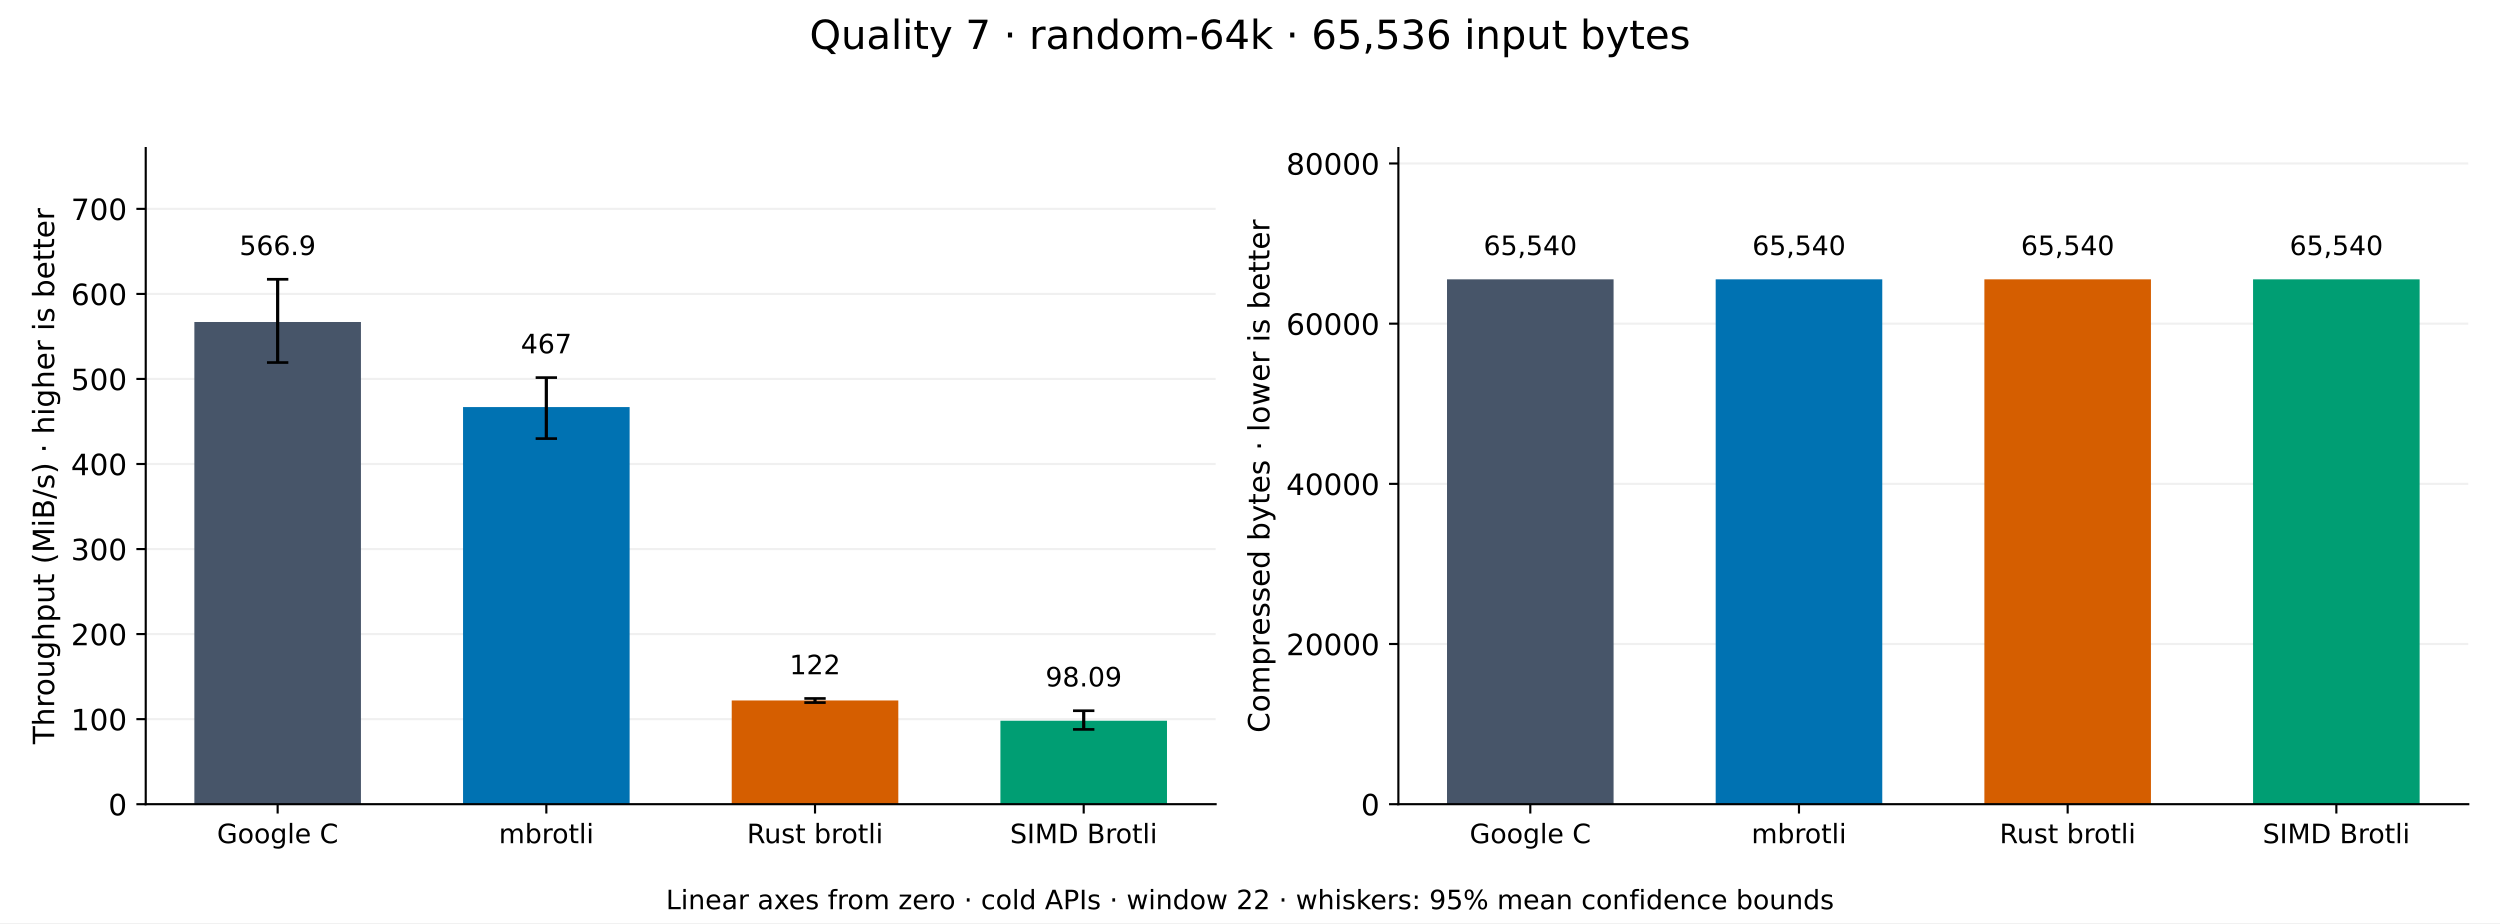
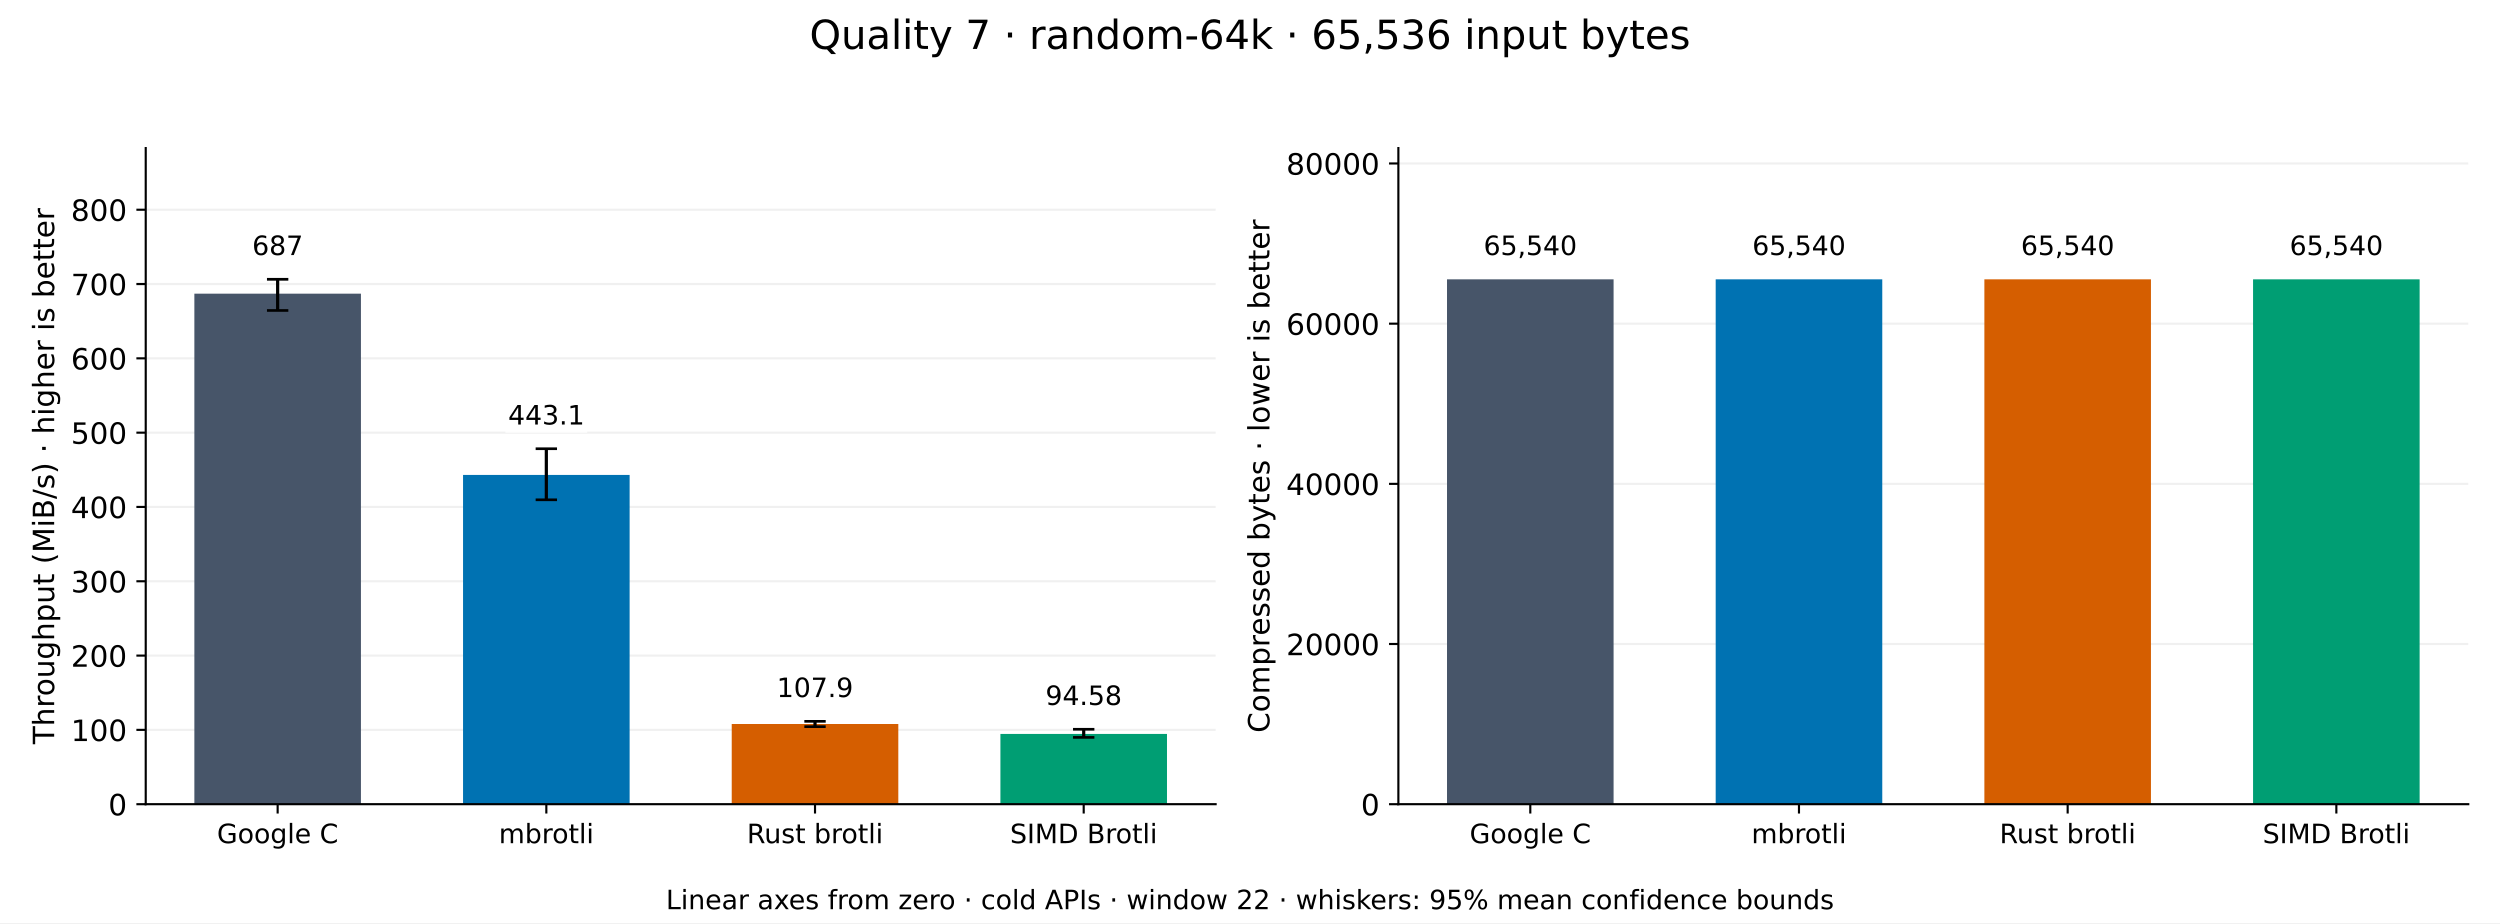
<svg xmlns="http://www.w3.org/2000/svg" xmlns:xlink="http://www.w3.org/1999/xlink" width="936pt" height="345.6pt" viewBox="0 0 936 345.6" version="1.1">
  <defs>
    <style type="text/css">*{stroke-linejoin: round; stroke-linecap: butt}</style>
  </defs>
  <g id="figure_1">
    <g id="patch_1">
      <path d="M 0 345.6 L 936 345.6 L 936 0 L 0 0 z " style="fill: #ffffff" />
    </g>
    <g id="axes_1">
      <g id="patch_2">
        <path d="M 54.56 301.088 L 455.13 301.088 L 455.13 55.44 L 54.56 55.44 z " style="fill: #ffffff" />
      </g>
      <g id="matplotlib.axis_1">
        <g id="xtick_1">
          <g id="line2d_1">
            <defs>
              <path id="m3d63aaa0ea" d="M 0 0 L 0 3.5 " style="stroke: #000000; stroke-width: 0.8" />
            </defs>
            <g>
              <use xlink:href="#m3d63aaa0ea" x="103.952" y="301.088" style="stroke: #000000; stroke-width: 0.8" />
            </g>
          </g>
          <g id="text_1">
            <text style="font-size: 10px; font-family: 'DejaVu Sans', 'Bitstream Vera Sans', 'Computer Modern Sans Serif', 'Lucida Grande', 'Verdana', 'Geneva', 'Lucid', 'Arial', 'Helvetica', 'Avant Garde', sans-serif; text-anchor: middle" x="103.952" y="315.686" transform="rotate(-0 103.9522 315.6864)">Google C</text>
          </g>
        </g>
        <g id="xtick_2">
          <g id="line2d_2">
            <g>
              <use xlink:href="#m3d63aaa0ea" x="204.547" y="301.088" style="stroke: #000000; stroke-width: 0.8" />
            </g>
          </g>
          <g id="text_2">
            <text style="font-size: 10px; font-family: 'DejaVu Sans', 'Bitstream Vera Sans', 'Computer Modern Sans Serif', 'Lucida Grande', 'Verdana', 'Geneva', 'Lucid', 'Arial', 'Helvetica', 'Avant Garde', sans-serif; text-anchor: middle" x="204.547" y="315.686" transform="rotate(-0 204.5474 315.6864)">mbrotli</text>
          </g>
        </g>
        <g id="xtick_3">
          <g id="line2d_3">
            <g>
              <use xlink:href="#m3d63aaa0ea" x="305.143" y="301.088" style="stroke: #000000; stroke-width: 0.8" />
            </g>
          </g>
          <g id="text_3">
            <text style="font-size: 10px; font-family: 'DejaVu Sans', 'Bitstream Vera Sans', 'Computer Modern Sans Serif', 'Lucida Grande', 'Verdana', 'Geneva', 'Lucid', 'Arial', 'Helvetica', 'Avant Garde', sans-serif; text-anchor: middle" x="305.143" y="315.686" transform="rotate(-0 305.1426 315.6864)">Rust brotli</text>
          </g>
        </g>
        <g id="xtick_4">
          <g id="line2d_4">
            <g>
              <use xlink:href="#m3d63aaa0ea" x="405.738" y="301.088" style="stroke: #000000; stroke-width: 0.8" />
            </g>
          </g>
          <g id="text_4">
            <text style="font-size: 10px; font-family: 'DejaVu Sans', 'Bitstream Vera Sans', 'Computer Modern Sans Serif', 'Lucida Grande', 'Verdana', 'Geneva', 'Lucid', 'Arial', 'Helvetica', 'Avant Garde', sans-serif; text-anchor: middle" x="405.738" y="315.686" transform="rotate(-0 405.7378 315.6864)">SIMD Brotli</text>
          </g>
        </g>
      </g>
      <g id="matplotlib.axis_2">
        <g id="ytick_1">
          <g id="line2d_5">
            <path d="M 54.56 301.088 L 455.13 301.088 " clip-path="url(#pb9456fbabf)" style="fill: none; stroke: #b0b0b0; stroke-opacity: 0.18; stroke-width: 0.8; stroke-linecap: square" />
          </g>
          <g id="line2d_6">
            <defs>
              <path id="mb6c034703b" d="M 0 0 L -3.5 0 " style="stroke: #000000; stroke-width: 0.8" />
            </defs>
            <g>
              <use xlink:href="#mb6c034703b" x="54.56" y="301.088" style="stroke: #000000; stroke-width: 0.8" />
            </g>
          </g>
          <g id="text_5">
            <text style="font-size: 11px; font-family: 'DejaVu Sans', 'Bitstream Vera Sans', 'Computer Modern Sans Serif', 'Lucida Grande', 'Verdana', 'Geneva', 'Lucid', 'Arial', 'Helvetica', 'Avant Garde', sans-serif; text-anchor: end" x="47.56" y="305.267" transform="rotate(-0 47.56 305.2671)">0</text>
          </g>
        </g>
        <g id="ytick_2">
          <g id="line2d_7">
-             <path d="M 54.56 269.247 L 455.13 269.247 " clip-path="url(#pb9456fbabf)" style="fill: none; stroke: #b0b0b0; stroke-opacity: 0.18; stroke-width: 0.8; stroke-linecap: square" />
+             <path d="M 54.56 273.267 L 455.13 273.267 " clip-path="url(#pb9456fbabf)" style="fill: none; stroke: #b0b0b0; stroke-opacity: 0.18; stroke-width: 0.8; stroke-linecap: square" />
          </g>
          <g id="line2d_8">
            <g>
-               <use xlink:href="#mb6c034703b" x="54.56" y="269.247" style="stroke: #000000; stroke-width: 0.8" />
+               <use xlink:href="#mb6c034703b" x="54.56" y="273.267" style="stroke: #000000; stroke-width: 0.8" />
            </g>
          </g>
          <g id="text_6">
-             <text style="font-size: 11px; font-family: 'DejaVu Sans', 'Bitstream Vera Sans', 'Computer Modern Sans Serif', 'Lucida Grande', 'Verdana', 'Geneva', 'Lucid', 'Arial', 'Helvetica', 'Avant Garde', sans-serif; text-anchor: end" x="47.56" y="273.426" transform="rotate(-0 47.56 273.4258)">100</text>
+             <text style="font-size: 11px; font-family: 'DejaVu Sans', 'Bitstream Vera Sans', 'Computer Modern Sans Serif', 'Lucida Grande', 'Verdana', 'Geneva', 'Lucid', 'Arial', 'Helvetica', 'Avant Garde', sans-serif; text-anchor: end" x="47.56" y="277.446" transform="rotate(-0 47.56 277.4461)">100</text>
          </g>
        </g>
        <g id="ytick_3">
          <g id="line2d_9">
-             <path d="M 54.56 237.405 L 455.13 237.405 " clip-path="url(#pb9456fbabf)" style="fill: none; stroke: #b0b0b0; stroke-opacity: 0.18; stroke-width: 0.8; stroke-linecap: square" />
+             <path d="M 54.56 245.446 L 455.13 245.446 " clip-path="url(#pb9456fbabf)" style="fill: none; stroke: #b0b0b0; stroke-opacity: 0.18; stroke-width: 0.8; stroke-linecap: square" />
          </g>
          <g id="line2d_10">
            <g>
-               <use xlink:href="#mb6c034703b" x="54.56" y="237.405" style="stroke: #000000; stroke-width: 0.8" />
+               <use xlink:href="#mb6c034703b" x="54.56" y="245.446" style="stroke: #000000; stroke-width: 0.8" />
            </g>
          </g>
          <g id="text_7">
-             <text style="font-size: 11px; font-family: 'DejaVu Sans', 'Bitstream Vera Sans', 'Computer Modern Sans Serif', 'Lucida Grande', 'Verdana', 'Geneva', 'Lucid', 'Arial', 'Helvetica', 'Avant Garde', sans-serif; text-anchor: end" x="47.56" y="241.584" transform="rotate(-0 47.56 241.5844)">200</text>
+             <text style="font-size: 11px; font-family: 'DejaVu Sans', 'Bitstream Vera Sans', 'Computer Modern Sans Serif', 'Lucida Grande', 'Verdana', 'Geneva', 'Lucid', 'Arial', 'Helvetica', 'Avant Garde', sans-serif; text-anchor: end" x="47.56" y="249.625" transform="rotate(-0 47.56 249.6251)">200</text>
          </g>
        </g>
        <g id="ytick_4">
          <g id="line2d_11">
-             <path d="M 54.56 205.564 L 455.13 205.564 " clip-path="url(#pb9456fbabf)" style="fill: none; stroke: #b0b0b0; stroke-opacity: 0.18; stroke-width: 0.8; stroke-linecap: square" />
+             <path d="M 54.56 217.625 L 455.13 217.625 " clip-path="url(#pb9456fbabf)" style="fill: none; stroke: #b0b0b0; stroke-opacity: 0.18; stroke-width: 0.8; stroke-linecap: square" />
          </g>
          <g id="line2d_12">
            <g>
-               <use xlink:href="#mb6c034703b" x="54.56" y="205.564" style="stroke: #000000; stroke-width: 0.8" />
+               <use xlink:href="#mb6c034703b" x="54.56" y="217.625" style="stroke: #000000; stroke-width: 0.8" />
            </g>
          </g>
          <g id="text_8">
-             <text style="font-size: 11px; font-family: 'DejaVu Sans', 'Bitstream Vera Sans', 'Computer Modern Sans Serif', 'Lucida Grande', 'Verdana', 'Geneva', 'Lucid', 'Arial', 'Helvetica', 'Avant Garde', sans-serif; text-anchor: end" x="47.56" y="209.743" transform="rotate(-0 47.56 209.7431)">300</text>
+             <text style="font-size: 11px; font-family: 'DejaVu Sans', 'Bitstream Vera Sans', 'Computer Modern Sans Serif', 'Lucida Grande', 'Verdana', 'Geneva', 'Lucid', 'Arial', 'Helvetica', 'Avant Garde', sans-serif; text-anchor: end" x="47.56" y="221.804" transform="rotate(-0 47.56 221.8041)">300</text>
          </g>
        </g>
        <g id="ytick_5">
          <g id="line2d_13">
-             <path d="M 54.56 173.723 L 455.13 173.723 " clip-path="url(#pb9456fbabf)" style="fill: none; stroke: #b0b0b0; stroke-opacity: 0.18; stroke-width: 0.8; stroke-linecap: square" />
+             <path d="M 54.56 189.804 L 455.13 189.804 " clip-path="url(#pb9456fbabf)" style="fill: none; stroke: #b0b0b0; stroke-opacity: 0.18; stroke-width: 0.8; stroke-linecap: square" />
          </g>
          <g id="line2d_14">
            <g>
-               <use xlink:href="#mb6c034703b" x="54.56" y="173.723" style="stroke: #000000; stroke-width: 0.8" />
+               <use xlink:href="#mb6c034703b" x="54.56" y="189.804" style="stroke: #000000; stroke-width: 0.8" />
            </g>
          </g>
          <g id="text_9">
-             <text style="font-size: 11px; font-family: 'DejaVu Sans', 'Bitstream Vera Sans', 'Computer Modern Sans Serif', 'Lucida Grande', 'Verdana', 'Geneva', 'Lucid', 'Arial', 'Helvetica', 'Avant Garde', sans-serif; text-anchor: end" x="47.56" y="177.902" transform="rotate(-0 47.56 177.9017)">400</text>
+             <text style="font-size: 11px; font-family: 'DejaVu Sans', 'Bitstream Vera Sans', 'Computer Modern Sans Serif', 'Lucida Grande', 'Verdana', 'Geneva', 'Lucid', 'Arial', 'Helvetica', 'Avant Garde', sans-serif; text-anchor: end" x="47.56" y="193.983" transform="rotate(-0 47.56 193.9831)">400</text>
          </g>
        </g>
        <g id="ytick_6">
          <g id="line2d_15">
-             <path d="M 54.56 141.881 L 455.13 141.881 " clip-path="url(#pb9456fbabf)" style="fill: none; stroke: #b0b0b0; stroke-opacity: 0.18; stroke-width: 0.8; stroke-linecap: square" />
+             <path d="M 54.56 161.983 L 455.13 161.983 " clip-path="url(#pb9456fbabf)" style="fill: none; stroke: #b0b0b0; stroke-opacity: 0.18; stroke-width: 0.8; stroke-linecap: square" />
          </g>
          <g id="line2d_16">
            <g>
-               <use xlink:href="#mb6c034703b" x="54.56" y="141.881" style="stroke: #000000; stroke-width: 0.8" />
+               <use xlink:href="#mb6c034703b" x="54.56" y="161.983" style="stroke: #000000; stroke-width: 0.8" />
            </g>
          </g>
          <g id="text_10">
-             <text style="font-size: 11px; font-family: 'DejaVu Sans', 'Bitstream Vera Sans', 'Computer Modern Sans Serif', 'Lucida Grande', 'Verdana', 'Geneva', 'Lucid', 'Arial', 'Helvetica', 'Avant Garde', sans-serif; text-anchor: end" x="47.56" y="146.06" transform="rotate(-0 47.56 146.0604)">500</text>
+             <text style="font-size: 11px; font-family: 'DejaVu Sans', 'Bitstream Vera Sans', 'Computer Modern Sans Serif', 'Lucida Grande', 'Verdana', 'Geneva', 'Lucid', 'Arial', 'Helvetica', 'Avant Garde', sans-serif; text-anchor: end" x="47.56" y="166.162" transform="rotate(-0 47.56 166.1621)">500</text>
          </g>
        </g>
        <g id="ytick_7">
          <g id="line2d_17">
-             <path d="M 54.56 110.04 L 455.13 110.04 " clip-path="url(#pb9456fbabf)" style="fill: none; stroke: #b0b0b0; stroke-opacity: 0.18; stroke-width: 0.8; stroke-linecap: square" />
+             <path d="M 54.56 134.162 L 455.13 134.162 " clip-path="url(#pb9456fbabf)" style="fill: none; stroke: #b0b0b0; stroke-opacity: 0.18; stroke-width: 0.8; stroke-linecap: square" />
          </g>
          <g id="line2d_18">
            <g>
-               <use xlink:href="#mb6c034703b" x="54.56" y="110.04" style="stroke: #000000; stroke-width: 0.8" />
+               <use xlink:href="#mb6c034703b" x="54.56" y="134.162" style="stroke: #000000; stroke-width: 0.8" />
            </g>
          </g>
          <g id="text_11">
-             <text style="font-size: 11px; font-family: 'DejaVu Sans', 'Bitstream Vera Sans', 'Computer Modern Sans Serif', 'Lucida Grande', 'Verdana', 'Geneva', 'Lucid', 'Arial', 'Helvetica', 'Avant Garde', sans-serif; text-anchor: end" x="47.56" y="114.219" transform="rotate(-0 47.56 114.219)">600</text>
+             <text style="font-size: 11px; font-family: 'DejaVu Sans', 'Bitstream Vera Sans', 'Computer Modern Sans Serif', 'Lucida Grande', 'Verdana', 'Geneva', 'Lucid', 'Arial', 'Helvetica', 'Avant Garde', sans-serif; text-anchor: end" x="47.56" y="138.341" transform="rotate(-0 47.56 138.3411)">600</text>
          </g>
        </g>
        <g id="ytick_8">
          <g id="line2d_19">
-             <path d="M 54.56 78.198 L 455.13 78.198 " clip-path="url(#pb9456fbabf)" style="fill: none; stroke: #b0b0b0; stroke-opacity: 0.18; stroke-width: 0.8; stroke-linecap: square" />
+             <path d="M 54.56 106.341 L 455.13 106.341 " clip-path="url(#pb9456fbabf)" style="fill: none; stroke: #b0b0b0; stroke-opacity: 0.18; stroke-width: 0.8; stroke-linecap: square" />
          </g>
          <g id="line2d_20">
            <g>
-               <use xlink:href="#mb6c034703b" x="54.56" y="78.198" style="stroke: #000000; stroke-width: 0.8" />
+               <use xlink:href="#mb6c034703b" x="54.56" y="106.341" style="stroke: #000000; stroke-width: 0.8" />
            </g>
          </g>
          <g id="text_12">
-             <text style="font-size: 11px; font-family: 'DejaVu Sans', 'Bitstream Vera Sans', 'Computer Modern Sans Serif', 'Lucida Grande', 'Verdana', 'Geneva', 'Lucid', 'Arial', 'Helvetica', 'Avant Garde', sans-serif; text-anchor: end" x="47.56" y="82.378" transform="rotate(-0 47.56 82.37763)">700</text>
-           </g>
-         </g>
-         <g id="text_13">
+             <text style="font-size: 11px; font-family: 'DejaVu Sans', 'Bitstream Vera Sans', 'Computer Modern Sans Serif', 'Lucida Grande', 'Verdana', 'Geneva', 'Lucid', 'Arial', 'Helvetica', 'Avant Garde', sans-serif; text-anchor: end" x="47.56" y="110.52" transform="rotate(-0 47.56 110.5202)">700</text>
+           </g>
+         </g>
+         <g id="ytick_9">
+           <g id="line2d_21">
+             <path d="M 54.56 78.52 L 455.13 78.52 " clip-path="url(#pb9456fbabf)" style="fill: none; stroke: #b0b0b0; stroke-opacity: 0.18; stroke-width: 0.8; stroke-linecap: square" />
+           </g>
+           <g id="line2d_22">
+             <g>
+               <use xlink:href="#mb6c034703b" x="54.56" y="78.52" style="stroke: #000000; stroke-width: 0.8" />
+             </g>
+           </g>
+           <g id="text_13">
+             <text style="font-size: 11px; font-family: 'DejaVu Sans', 'Bitstream Vera Sans', 'Computer Modern Sans Serif', 'Lucida Grande', 'Verdana', 'Geneva', 'Lucid', 'Arial', 'Helvetica', 'Avant Garde', sans-serif; text-anchor: end" x="47.56" y="82.699" transform="rotate(-0 47.56 82.69915)">800</text>
+           </g>
+         </g>
+         <g id="text_14">
          <text style="font-size: 11px; font-family: 'DejaVu Sans', 'Bitstream Vera Sans', 'Computer Modern Sans Serif', 'Lucida Grande', 'Verdana', 'Geneva', 'Lucid', 'Arial', 'Helvetica', 'Avant Garde', sans-serif; text-anchor: middle" x="20.276" y="178.264" transform="rotate(-90 20.27609 178.264)">Throughput (MiB/s) · higher is better</text>
        </g>
      </g>
      <g id="patch_3">
-         <path d="M 72.768 301.088 L 135.137 301.088 L 135.137 120.569 L 72.768 120.569 z " clip-path="url(#pb9456fbabf)" style="fill: #475569" />
+         <path d="M 72.768 301.088 L 135.137 301.088 L 135.137 109.959 L 72.768 109.959 z " clip-path="url(#pb9456fbabf)" style="fill: #475569" />
      </g>
      <g id="patch_4">
-         <path d="M 173.363 301.088 L 235.732 301.088 L 235.732 152.402 L 173.363 152.402 z " clip-path="url(#pb9456fbabf)" style="fill: #0072b2" />
+         <path d="M 173.363 301.088 L 235.732 301.088 L 235.732 177.824 L 173.363 177.824 z " clip-path="url(#pb9456fbabf)" style="fill: #0072b2" />
      </g>
      <g id="patch_5">
-         <path d="M 273.958 301.088 L 336.327 301.088 L 336.327 262.243 L 273.958 262.243 z " clip-path="url(#pb9456fbabf)" style="fill: #d55e00" />
+         <path d="M 273.958 301.088 L 336.327 301.088 L 336.327 271.071 L 273.958 271.071 z " clip-path="url(#pb9456fbabf)" style="fill: #d55e00" />
      </g>
      <g id="patch_6">
-         <path d="M 374.553 301.088 L 436.922 301.088 L 436.922 269.855 L 374.553 269.855 z " clip-path="url(#pb9456fbabf)" style="fill: #009e73" />
+         <path d="M 374.553 301.088 L 436.922 301.088 L 436.922 274.776 L 374.553 274.776 z " clip-path="url(#pb9456fbabf)" style="fill: #009e73" />
      </g>
      <g id="LineCollection_1">
-         <path d="M 103.952 135.725 L 103.952 104.57 " clip-path="url(#pb9456fbabf)" style="fill: none; stroke: #000000; stroke-width: 1.2" />
-         <path d="M 204.547 164.215 L 204.547 141.362 " clip-path="url(#pb9456fbabf)" style="fill: none; stroke: #000000; stroke-width: 1.2" />
-         <path d="M 305.143 263.064 L 305.143 261.517 " clip-path="url(#pb9456fbabf)" style="fill: none; stroke: #000000; stroke-width: 1.2" />
-         <path d="M 405.738 273.077 L 405.738 266.09 " clip-path="url(#pb9456fbabf)" style="fill: none; stroke: #000000; stroke-width: 1.2" />
-       </g>
-       <g id="line2d_21">
+         <path d="M 103.952 116.231 L 103.952 104.57 " clip-path="url(#pb9456fbabf)" style="fill: none; stroke: #000000; stroke-width: 1.2" />
+         <path d="M 204.547 187.135 L 204.547 168.015 " clip-path="url(#pb9456fbabf)" style="fill: none; stroke: #000000; stroke-width: 1.2" />
+         <path d="M 305.143 272.066 L 305.143 270.069 " clip-path="url(#pb9456fbabf)" style="fill: none; stroke: #000000; stroke-width: 1.2" />
+         <path d="M 405.738 276.087 L 405.738 273.029 " clip-path="url(#pb9456fbabf)" style="fill: none; stroke: #000000; stroke-width: 1.2" />
+       </g>
+       <g id="line2d_23">
        <defs>
          <path id="ma4d3aa00d3" d="M 4 0 L -4 -0 " style="stroke: #000000" />
        </defs>
        <g clip-path="url(#pb9456fbabf)">
-           <use xlink:href="#ma4d3aa00d3" x="103.952" y="135.725" style="fill: #1f77b4; stroke: #000000" />
-           <use xlink:href="#ma4d3aa00d3" x="204.547" y="164.215" style="fill: #1f77b4; stroke: #000000" />
-           <use xlink:href="#ma4d3aa00d3" x="305.143" y="263.064" style="fill: #1f77b4; stroke: #000000" />
-           <use xlink:href="#ma4d3aa00d3" x="405.738" y="273.077" style="fill: #1f77b4; stroke: #000000" />
-         </g>
-       </g>
-       <g id="line2d_22">
+           <use xlink:href="#ma4d3aa00d3" x="103.952" y="116.231" style="fill: #1f77b4; stroke: #000000" />
+           <use xlink:href="#ma4d3aa00d3" x="204.547" y="187.135" style="fill: #1f77b4; stroke: #000000" />
+           <use xlink:href="#ma4d3aa00d3" x="305.143" y="272.066" style="fill: #1f77b4; stroke: #000000" />
+           <use xlink:href="#ma4d3aa00d3" x="405.738" y="276.087" style="fill: #1f77b4; stroke: #000000" />
+         </g>
+       </g>
+       <g id="line2d_24">
        <g clip-path="url(#pb9456fbabf)">
          <use xlink:href="#ma4d3aa00d3" x="103.952" y="104.57" style="fill: #1f77b4; stroke: #000000" />
-           <use xlink:href="#ma4d3aa00d3" x="204.547" y="141.362" style="fill: #1f77b4; stroke: #000000" />
-           <use xlink:href="#ma4d3aa00d3" x="305.143" y="261.517" style="fill: #1f77b4; stroke: #000000" />
-           <use xlink:href="#ma4d3aa00d3" x="405.738" y="266.09" style="fill: #1f77b4; stroke: #000000" />
+           <use xlink:href="#ma4d3aa00d3" x="204.547" y="168.015" style="fill: #1f77b4; stroke: #000000" />
+           <use xlink:href="#ma4d3aa00d3" x="305.143" y="270.069" style="fill: #1f77b4; stroke: #000000" />
+           <use xlink:href="#ma4d3aa00d3" x="405.738" y="273.029" style="fill: #1f77b4; stroke: #000000" />
        </g>
      </g>
      <g id="patch_7">
        <path d="M 54.56 301.088 L 54.56 55.44 " style="fill: none; stroke: #000000; stroke-width: 0.8; stroke-linejoin: miter; stroke-linecap: square" />
      </g>
      <g id="patch_8">
        <path d="M 54.56 301.088 L 455.13 301.088 " style="fill: none; stroke: #000000; stroke-width: 0.8; stroke-linejoin: miter; stroke-linecap: square" />
      </g>
-       <g id="text_14">
+       <g id="text_15">
        <g id="patch_9">
-           <path d="M 88.638 98.57 L 119.266 98.57 L 119.266 86.891 L 88.638 86.891 z " style="fill: #ffffff; opacity: 0.9" />
-         </g>
-         <text style="font-size: 10px; font-family: 'DejaVu Sans', 'Bitstream Vera Sans', 'Computer Modern Sans Serif', 'Lucida Grande', 'Verdana', 'Geneva', 'Lucid', 'Arial', 'Helvetica', 'Avant Garde', sans-serif; text-anchor: middle" x="103.952" y="95.49" transform="rotate(-0 103.9522 95.48991)">566.9</text>
-       </g>
-       <g id="text_15">
+           <path d="M 93.408 98.57 L 114.496 98.57 L 114.496 86.891 L 93.408 86.891 z " style="fill: #ffffff; opacity: 0.9" />
+         </g>
+         <text style="font-size: 10px; font-family: 'DejaVu Sans', 'Bitstream Vera Sans', 'Computer Modern Sans Serif', 'Lucida Grande', 'Verdana', 'Geneva', 'Lucid', 'Arial', 'Helvetica', 'Avant Garde', sans-serif; text-anchor: middle" x="103.952" y="95.49" transform="rotate(-0 103.9522 95.48991)">687</text>
+       </g>
+       <g id="text_16">
        <g id="patch_10">
-           <path d="M 194.004 135.362 L 215.091 135.362 L 215.091 123.684 L 194.004 123.684 z " style="fill: #ffffff; opacity: 0.9" />
-         </g>
-         <text style="font-size: 10px; font-family: 'DejaVu Sans', 'Bitstream Vera Sans', 'Computer Modern Sans Serif', 'Lucida Grande', 'Verdana', 'Geneva', 'Lucid', 'Arial', 'Helvetica', 'Avant Garde', sans-serif; text-anchor: middle" x="204.547" y="132.282" transform="rotate(-0 204.5474 132.2819)">467</text>
-       </g>
-       <g id="text_16">
+           <path d="M 189.233 162.015 L 219.861 162.015 L 219.861 150.337 L 189.233 150.337 z " style="fill: #ffffff; opacity: 0.9" />
+         </g>
+         <text style="font-size: 10px; font-family: 'DejaVu Sans', 'Bitstream Vera Sans', 'Computer Modern Sans Serif', 'Lucida Grande', 'Verdana', 'Geneva', 'Lucid', 'Arial', 'Helvetica', 'Avant Garde', sans-serif; text-anchor: middle" x="204.547" y="158.936" transform="rotate(-0 204.5474 158.9358)">443.1</text>
+       </g>
+       <g id="text_17">
        <g id="patch_11">
-           <path d="M 294.599 255.517 L 315.686 255.517 L 315.686 243.838 L 294.599 243.838 z " style="fill: #ffffff; opacity: 0.9" />
-         </g>
-         <text style="font-size: 10px; font-family: 'DejaVu Sans', 'Bitstream Vera Sans', 'Computer Modern Sans Serif', 'Lucida Grande', 'Verdana', 'Geneva', 'Lucid', 'Arial', 'Helvetica', 'Avant Garde', sans-serif; text-anchor: middle" x="305.143" y="252.437" transform="rotate(-0 305.1426 252.4368)">122</text>
-       </g>
-       <g id="text_17">
+           <path d="M 289.829 264.069 L 320.457 264.069 L 320.457 252.391 L 289.829 252.391 z " style="fill: #ffffff; opacity: 0.9" />
+         </g>
+         <text style="font-size: 10px; font-family: 'DejaVu Sans', 'Bitstream Vera Sans', 'Computer Modern Sans Serif', 'Lucida Grande', 'Verdana', 'Geneva', 'Lucid', 'Arial', 'Helvetica', 'Avant Garde', sans-serif; text-anchor: middle" x="305.143" y="260.989" transform="rotate(-0 305.1426 260.9891)">107.9</text>
+       </g>
+       <g id="text_18">
        <g id="patch_12">
-           <path d="M 390.424 260.09 L 421.052 260.09 L 421.052 248.412 L 390.424 248.412 z " style="fill: #ffffff; opacity: 0.9" />
-         </g>
-         <text style="font-size: 10px; font-family: 'DejaVu Sans', 'Bitstream Vera Sans', 'Computer Modern Sans Serif', 'Lucida Grande', 'Verdana', 'Geneva', 'Lucid', 'Arial', 'Helvetica', 'Avant Garde', sans-serif; text-anchor: middle" x="405.738" y="257.01" transform="rotate(-0 405.7378 257.0101)">98.09</text>
+           <path d="M 390.424 267.029 L 421.052 267.029 L 421.052 255.351 L 390.424 255.351 z " style="fill: #ffffff; opacity: 0.9" />
+         </g>
+         <text style="font-size: 10px; font-family: 'DejaVu Sans', 'Bitstream Vera Sans', 'Computer Modern Sans Serif', 'Lucida Grande', 'Verdana', 'Geneva', 'Lucid', 'Arial', 'Helvetica', 'Avant Garde', sans-serif; text-anchor: middle" x="405.738" y="263.949" transform="rotate(-0 405.7378 263.9495)">94.58</text>
      </g>
    </g>
    <g id="axes_2">
      <g id="patch_13">
        <path d="M 523.55 301.088 L 924.12 301.088 L 924.12 55.44 L 523.55 55.44 z " style="fill: #ffffff" />
      </g>
      <g id="matplotlib.axis_3">
        <g id="xtick_5">
-           <g id="line2d_23">
+           <g id="line2d_25">
            <g>
              <use xlink:href="#m3d63aaa0ea" x="572.942" y="301.088" style="stroke: #000000; stroke-width: 0.8" />
            </g>
          </g>
-           <g id="text_18">
+           <g id="text_19">
            <text style="font-size: 10px; font-family: 'DejaVu Sans', 'Bitstream Vera Sans', 'Computer Modern Sans Serif', 'Lucida Grande', 'Verdana', 'Geneva', 'Lucid', 'Arial', 'Helvetica', 'Avant Garde', sans-serif; text-anchor: middle" x="572.942" y="315.686" transform="rotate(-0 572.9422 315.6864)">Google C</text>
          </g>
        </g>
        <g id="xtick_6">
-           <g id="line2d_24">
+           <g id="line2d_26">
            <g>
              <use xlink:href="#m3d63aaa0ea" x="673.537" y="301.088" style="stroke: #000000; stroke-width: 0.8" />
            </g>
          </g>
-           <g id="text_19">
+           <g id="text_20">
            <text style="font-size: 10px; font-family: 'DejaVu Sans', 'Bitstream Vera Sans', 'Computer Modern Sans Serif', 'Lucida Grande', 'Verdana', 'Geneva', 'Lucid', 'Arial', 'Helvetica', 'Avant Garde', sans-serif; text-anchor: middle" x="673.537" y="315.686" transform="rotate(-0 673.5374 315.6864)">mbrotli</text>
          </g>
        </g>
        <g id="xtick_7">
-           <g id="line2d_25">
+           <g id="line2d_27">
            <g>
              <use xlink:href="#m3d63aaa0ea" x="774.133" y="301.088" style="stroke: #000000; stroke-width: 0.8" />
            </g>
          </g>
-           <g id="text_20">
+           <g id="text_21">
            <text style="font-size: 10px; font-family: 'DejaVu Sans', 'Bitstream Vera Sans', 'Computer Modern Sans Serif', 'Lucida Grande', 'Verdana', 'Geneva', 'Lucid', 'Arial', 'Helvetica', 'Avant Garde', sans-serif; text-anchor: middle" x="774.133" y="315.686" transform="rotate(-0 774.1326 315.6864)">Rust brotli</text>
          </g>
        </g>
        <g id="xtick_8">
-           <g id="line2d_26">
+           <g id="line2d_28">
            <g>
              <use xlink:href="#m3d63aaa0ea" x="874.728" y="301.088" style="stroke: #000000; stroke-width: 0.8" />
            </g>
          </g>
-           <g id="text_21">
+           <g id="text_22">
            <text style="font-size: 10px; font-family: 'DejaVu Sans', 'Bitstream Vera Sans', 'Computer Modern Sans Serif', 'Lucida Grande', 'Verdana', 'Geneva', 'Lucid', 'Arial', 'Helvetica', 'Avant Garde', sans-serif; text-anchor: middle" x="874.728" y="315.686" transform="rotate(-0 874.7278 315.6864)">SIMD Brotli</text>
          </g>
        </g>
      </g>
      <g id="matplotlib.axis_4">
-         <g id="ytick_9">
-           <g id="line2d_27">
-             <path d="M 523.55 301.088 L 924.12 301.088 " clip-path="url(#p7ed6ae1081)" style="fill: none; stroke: #b0b0b0; stroke-opacity: 0.18; stroke-width: 0.8; stroke-linecap: square" />
-           </g>
-           <g id="line2d_28">
-             <g>
-               <use xlink:href="#mb6c034703b" x="523.55" y="301.088" style="stroke: #000000; stroke-width: 0.8" />
-             </g>
-           </g>
-           <g id="text_22">
-             <text style="font-size: 11px; font-family: 'DejaVu Sans', 'Bitstream Vera Sans', 'Computer Modern Sans Serif', 'Lucida Grande', 'Verdana', 'Geneva', 'Lucid', 'Arial', 'Helvetica', 'Avant Garde', sans-serif; text-anchor: end" x="516.55" y="305.267" transform="rotate(-0 516.55 305.2671)">0</text>
-           </g>
-         </g>
        <g id="ytick_10">
          <g id="line2d_29">
-             <path d="M 523.55 241.119 L 924.12 241.119 " clip-path="url(#p7ed6ae1081)" style="fill: none; stroke: #b0b0b0; stroke-opacity: 0.18; stroke-width: 0.8; stroke-linecap: square" />
+             <path d="M 523.55 301.088 L 924.12 301.088 " clip-path="url(#p7ed6ae1081)" style="fill: none; stroke: #b0b0b0; stroke-opacity: 0.18; stroke-width: 0.8; stroke-linecap: square" />
          </g>
          <g id="line2d_30">
            <g>
-               <use xlink:href="#mb6c034703b" x="523.55" y="241.119" style="stroke: #000000; stroke-width: 0.8" />
+               <use xlink:href="#mb6c034703b" x="523.55" y="301.088" style="stroke: #000000; stroke-width: 0.8" />
            </g>
          </g>
          <g id="text_23">
-             <text style="font-size: 11px; font-family: 'DejaVu Sans', 'Bitstream Vera Sans', 'Computer Modern Sans Serif', 'Lucida Grande', 'Verdana', 'Geneva', 'Lucid', 'Arial', 'Helvetica', 'Avant Garde', sans-serif; text-anchor: end" x="516.55" y="245.298" transform="rotate(-0 516.55 245.2981)">20000</text>
+             <text style="font-size: 11px; font-family: 'DejaVu Sans', 'Bitstream Vera Sans', 'Computer Modern Sans Serif', 'Lucida Grande', 'Verdana', 'Geneva', 'Lucid', 'Arial', 'Helvetica', 'Avant Garde', sans-serif; text-anchor: end" x="516.55" y="305.267" transform="rotate(-0 516.55 305.2671)">0</text>
          </g>
        </g>
        <g id="ytick_11">
          <g id="line2d_31">
-             <path d="M 523.55 181.15 L 924.12 181.15 " clip-path="url(#p7ed6ae1081)" style="fill: none; stroke: #b0b0b0; stroke-opacity: 0.18; stroke-width: 0.8; stroke-linecap: square" />
+             <path d="M 523.55 241.119 L 924.12 241.119 " clip-path="url(#p7ed6ae1081)" style="fill: none; stroke: #b0b0b0; stroke-opacity: 0.18; stroke-width: 0.8; stroke-linecap: square" />
          </g>
          <g id="line2d_32">
            <g>
-               <use xlink:href="#mb6c034703b" x="523.55" y="181.15" style="stroke: #000000; stroke-width: 0.8" />
+               <use xlink:href="#mb6c034703b" x="523.55" y="241.119" style="stroke: #000000; stroke-width: 0.8" />
            </g>
          </g>
          <g id="text_24">
-             <text style="font-size: 11px; font-family: 'DejaVu Sans', 'Bitstream Vera Sans', 'Computer Modern Sans Serif', 'Lucida Grande', 'Verdana', 'Geneva', 'Lucid', 'Arial', 'Helvetica', 'Avant Garde', sans-serif; text-anchor: end" x="516.55" y="185.329" transform="rotate(-0 516.55 185.3291)">40000</text>
+             <text style="font-size: 11px; font-family: 'DejaVu Sans', 'Bitstream Vera Sans', 'Computer Modern Sans Serif', 'Lucida Grande', 'Verdana', 'Geneva', 'Lucid', 'Arial', 'Helvetica', 'Avant Garde', sans-serif; text-anchor: end" x="516.55" y="245.298" transform="rotate(-0 516.55 245.2981)">20000</text>
          </g>
        </g>
        <g id="ytick_12">
          <g id="line2d_33">
-             <path d="M 523.55 121.181 L 924.12 121.181 " clip-path="url(#p7ed6ae1081)" style="fill: none; stroke: #b0b0b0; stroke-opacity: 0.18; stroke-width: 0.8; stroke-linecap: square" />
+             <path d="M 523.55 181.15 L 924.12 181.15 " clip-path="url(#p7ed6ae1081)" style="fill: none; stroke: #b0b0b0; stroke-opacity: 0.18; stroke-width: 0.8; stroke-linecap: square" />
          </g>
          <g id="line2d_34">
            <g>
-               <use xlink:href="#mb6c034703b" x="523.55" y="121.181" style="stroke: #000000; stroke-width: 0.8" />
+               <use xlink:href="#mb6c034703b" x="523.55" y="181.15" style="stroke: #000000; stroke-width: 0.8" />
            </g>
          </g>
          <g id="text_25">
-             <text style="font-size: 11px; font-family: 'DejaVu Sans', 'Bitstream Vera Sans', 'Computer Modern Sans Serif', 'Lucida Grande', 'Verdana', 'Geneva', 'Lucid', 'Arial', 'Helvetica', 'Avant Garde', sans-serif; text-anchor: end" x="516.55" y="125.36" transform="rotate(-0 516.55 125.3602)">60000</text>
+             <text style="font-size: 11px; font-family: 'DejaVu Sans', 'Bitstream Vera Sans', 'Computer Modern Sans Serif', 'Lucida Grande', 'Verdana', 'Geneva', 'Lucid', 'Arial', 'Helvetica', 'Avant Garde', sans-serif; text-anchor: end" x="516.55" y="185.329" transform="rotate(-0 516.55 185.3291)">40000</text>
          </g>
        </g>
        <g id="ytick_13">
          <g id="line2d_35">
+             <path d="M 523.55 121.181 L 924.12 121.181 " clip-path="url(#p7ed6ae1081)" style="fill: none; stroke: #b0b0b0; stroke-opacity: 0.18; stroke-width: 0.8; stroke-linecap: square" />
+           </g>
+           <g id="line2d_36">
+             <g>
+               <use xlink:href="#mb6c034703b" x="523.55" y="121.181" style="stroke: #000000; stroke-width: 0.8" />
+             </g>
+           </g>
+           <g id="text_26">
+             <text style="font-size: 11px; font-family: 'DejaVu Sans', 'Bitstream Vera Sans', 'Computer Modern Sans Serif', 'Lucida Grande', 'Verdana', 'Geneva', 'Lucid', 'Arial', 'Helvetica', 'Avant Garde', sans-serif; text-anchor: end" x="516.55" y="125.36" transform="rotate(-0 516.55 125.3602)">60000</text>
+           </g>
+         </g>
+         <g id="ytick_14">
+           <g id="line2d_37">
            <path d="M 523.55 61.212 L 924.12 61.212 " clip-path="url(#p7ed6ae1081)" style="fill: none; stroke: #b0b0b0; stroke-opacity: 0.18; stroke-width: 0.8; stroke-linecap: square" />
          </g>
-           <g id="line2d_36">
+           <g id="line2d_38">
            <g>
              <use xlink:href="#mb6c034703b" x="523.55" y="61.212" style="stroke: #000000; stroke-width: 0.8" />
            </g>
          </g>
-           <g id="text_26">
+           <g id="text_27">
            <text style="font-size: 11px; font-family: 'DejaVu Sans', 'Bitstream Vera Sans', 'Computer Modern Sans Serif', 'Lucida Grande', 'Verdana', 'Geneva', 'Lucid', 'Arial', 'Helvetica', 'Avant Garde', sans-serif; text-anchor: end" x="516.55" y="65.391" transform="rotate(-0 516.55 65.39116)">80000</text>
          </g>
        </g>
-         <g id="text_27">
+         <g id="text_28">
          <text style="font-size: 11px; font-family: 'DejaVu Sans', 'Bitstream Vera Sans', 'Computer Modern Sans Serif', 'Lucida Grande', 'Verdana', 'Geneva', 'Lucid', 'Arial', 'Helvetica', 'Avant Garde', sans-serif; text-anchor: middle" x="475.269" y="178.264" transform="rotate(-90 475.2686 178.264)">Compressed bytes · lower is better</text>
        </g>
      </g>
      <g id="patch_14">
        <path d="M 541.758 301.088 L 604.127 301.088 L 604.127 104.57 L 541.758 104.57 z " clip-path="url(#p7ed6ae1081)" style="fill: #475569" />
      </g>
      <g id="patch_15">
        <path d="M 642.353 301.088 L 704.722 301.088 L 704.722 104.57 L 642.353 104.57 z " clip-path="url(#p7ed6ae1081)" style="fill: #0072b2" />
      </g>
      <g id="patch_16">
        <path d="M 742.948 301.088 L 805.317 301.088 L 805.317 104.57 L 742.948 104.57 z " clip-path="url(#p7ed6ae1081)" style="fill: #d55e00" />
      </g>
      <g id="patch_17">
        <path d="M 843.543 301.088 L 905.912 301.088 L 905.912 104.57 L 843.543 104.57 z " clip-path="url(#p7ed6ae1081)" style="fill: #009e73" />
      </g>
      <g id="patch_18">
        <path d="M 523.55 301.088 L 523.55 55.44 " style="fill: none; stroke: #000000; stroke-width: 0.8; stroke-linejoin: miter; stroke-linecap: square" />
      </g>
      <g id="patch_19">
        <path d="M 523.55 301.088 L 924.12 301.088 " style="fill: none; stroke: #000000; stroke-width: 0.8; stroke-linejoin: miter; stroke-linecap: square" />
      </g>
-       <g id="text_28">
+       <g id="text_29">
        <g id="patch_20">
          <path d="M 554.447 98.57 L 591.438 98.57 L 591.438 86.891 L 554.447 86.891 z " style="fill: #ffffff; opacity: 0.9" />
        </g>
        <text style="font-size: 10px; font-family: 'DejaVu Sans', 'Bitstream Vera Sans', 'Computer Modern Sans Serif', 'Lucida Grande', 'Verdana', 'Geneva', 'Lucid', 'Arial', 'Helvetica', 'Avant Garde', sans-serif; text-anchor: middle" x="572.942" y="95.49" transform="rotate(-0 572.9422 95.48991)">65,540</text>
      </g>
-       <g id="text_29">
+       <g id="text_30">
        <g id="patch_21">
          <path d="M 655.042 98.57 L 692.033 98.57 L 692.033 86.891 L 655.042 86.891 z " style="fill: #ffffff; opacity: 0.9" />
        </g>
        <text style="font-size: 10px; font-family: 'DejaVu Sans', 'Bitstream Vera Sans', 'Computer Modern Sans Serif', 'Lucida Grande', 'Verdana', 'Geneva', 'Lucid', 'Arial', 'Helvetica', 'Avant Garde', sans-serif; text-anchor: middle" x="673.537" y="95.49" transform="rotate(-0 673.5374 95.48991)">65,540</text>
      </g>
-       <g id="text_30">
+       <g id="text_31">
        <g id="patch_22">
          <path d="M 755.637 98.57 L 792.628 98.57 L 792.628 86.891 L 755.637 86.891 z " style="fill: #ffffff; opacity: 0.9" />
        </g>
        <text style="font-size: 10px; font-family: 'DejaVu Sans', 'Bitstream Vera Sans', 'Computer Modern Sans Serif', 'Lucida Grande', 'Verdana', 'Geneva', 'Lucid', 'Arial', 'Helvetica', 'Avant Garde', sans-serif; text-anchor: middle" x="774.133" y="95.49" transform="rotate(-0 774.1326 95.48991)">65,540</text>
      </g>
-       <g id="text_31">
+       <g id="text_32">
        <g id="patch_23">
          <path d="M 856.232 98.57 L 893.223 98.57 L 893.223 86.891 L 856.232 86.891 z " style="fill: #ffffff; opacity: 0.9" />
        </g>
        <text style="font-size: 10px; font-family: 'DejaVu Sans', 'Bitstream Vera Sans', 'Computer Modern Sans Serif', 'Lucida Grande', 'Verdana', 'Geneva', 'Lucid', 'Arial', 'Helvetica', 'Avant Garde', sans-serif; text-anchor: middle" x="874.728" y="95.49" transform="rotate(-0 874.7278 95.48991)">65,540</text>
      </g>
    </g>
-     <g id="text_32">
+     <g id="text_33">
      <text style="font-size: 15px; font-family: 'DejaVu Sans', 'Bitstream Vera Sans', 'Computer Modern Sans Serif', 'Lucida Grande', 'Verdana', 'Geneva', 'Lucid', 'Arial', 'Helvetica', 'Avant Garde', sans-serif; text-anchor: middle" x="468" y="18.31" transform="rotate(-0 468 18.30966)">Quality 7 · random-64k · 65,536 input bytes</text>
    </g>
-     <g id="text_33">
+     <g id="text_34">
      <text style="font-size: 10px; font-family: 'DejaVu Sans', 'Bitstream Vera Sans', 'Computer Modern Sans Serif', 'Lucida Grande', 'Verdana', 'Geneva', 'Lucid', 'Arial', 'Helvetica', 'Avant Garde', sans-serif; text-anchor: middle" x="468" y="340.416" transform="rotate(-0 468 340.416)">Linear axes from zero · cold APIs · window 22 · whiskers: 95% mean confidence bounds</text>
    </g>
  </g>
  <defs>
    <clipPath id="pb9456fbabf">
      <rect x="54.56" y="55.44" width="400.57" height="245.648" />
    </clipPath>
    <clipPath id="p7ed6ae1081">
      <rect x="523.55" y="55.44" width="400.57" height="245.648" />
    </clipPath>
  </defs>
</svg>
